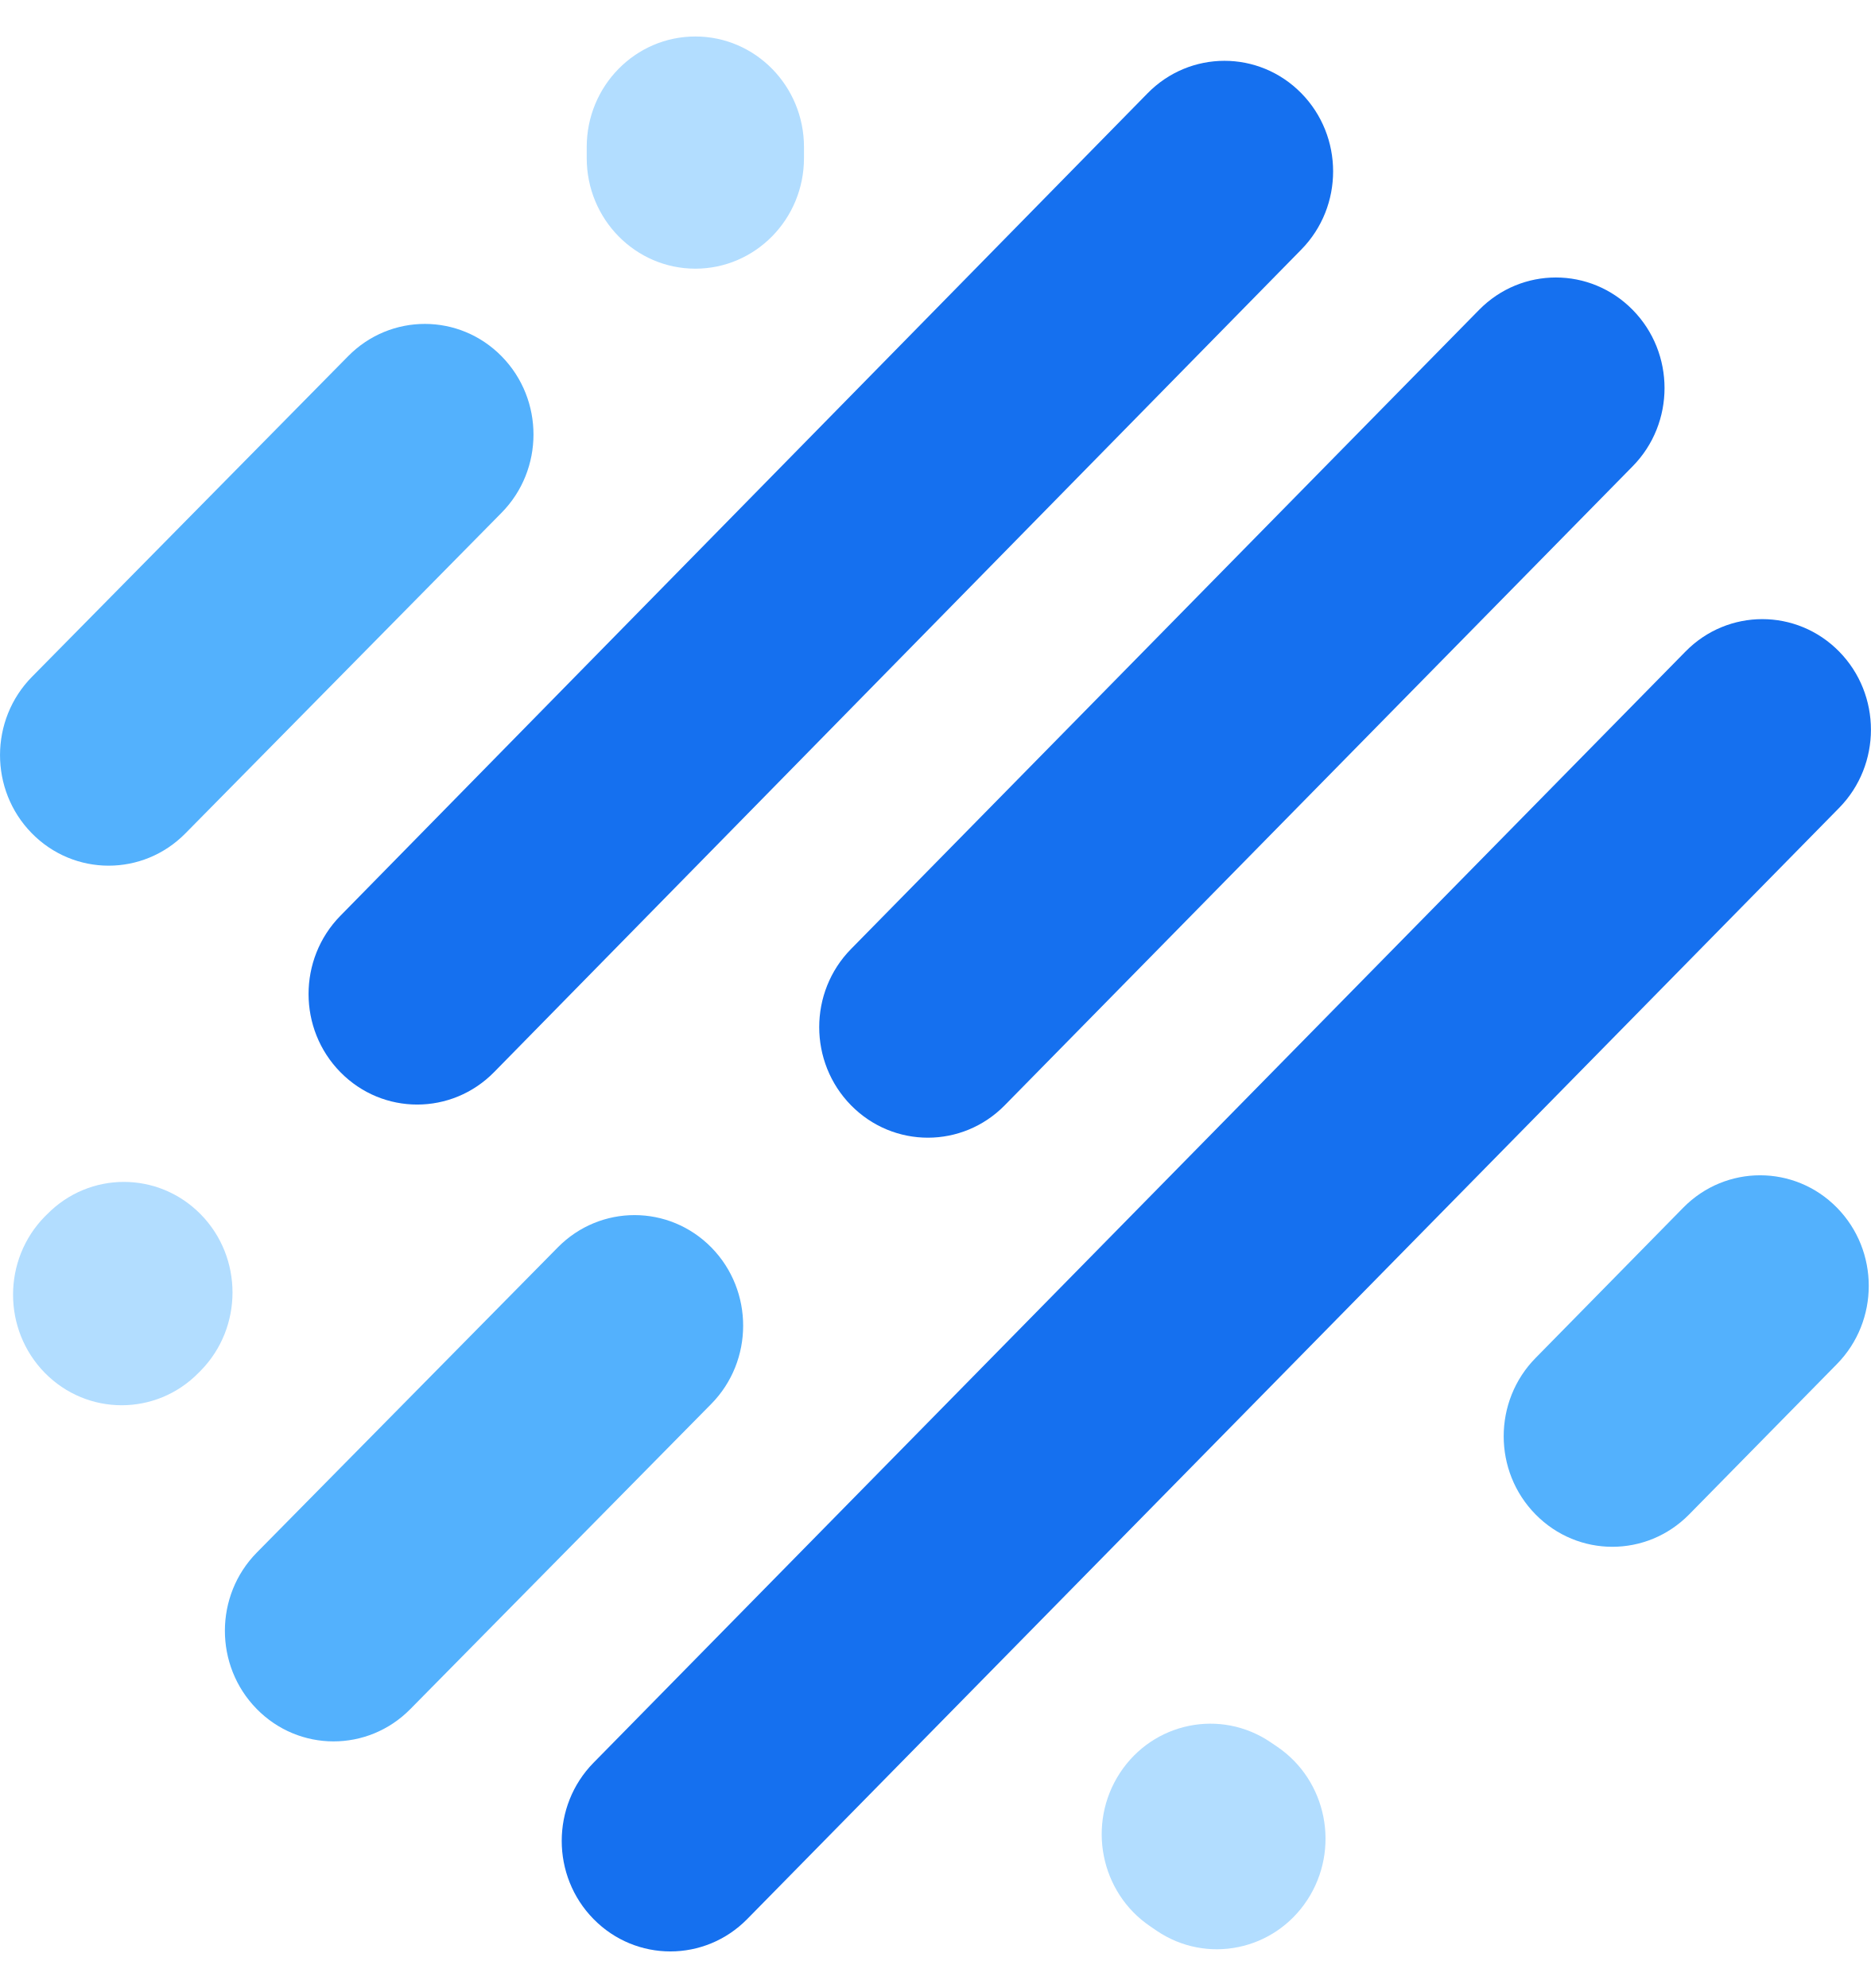
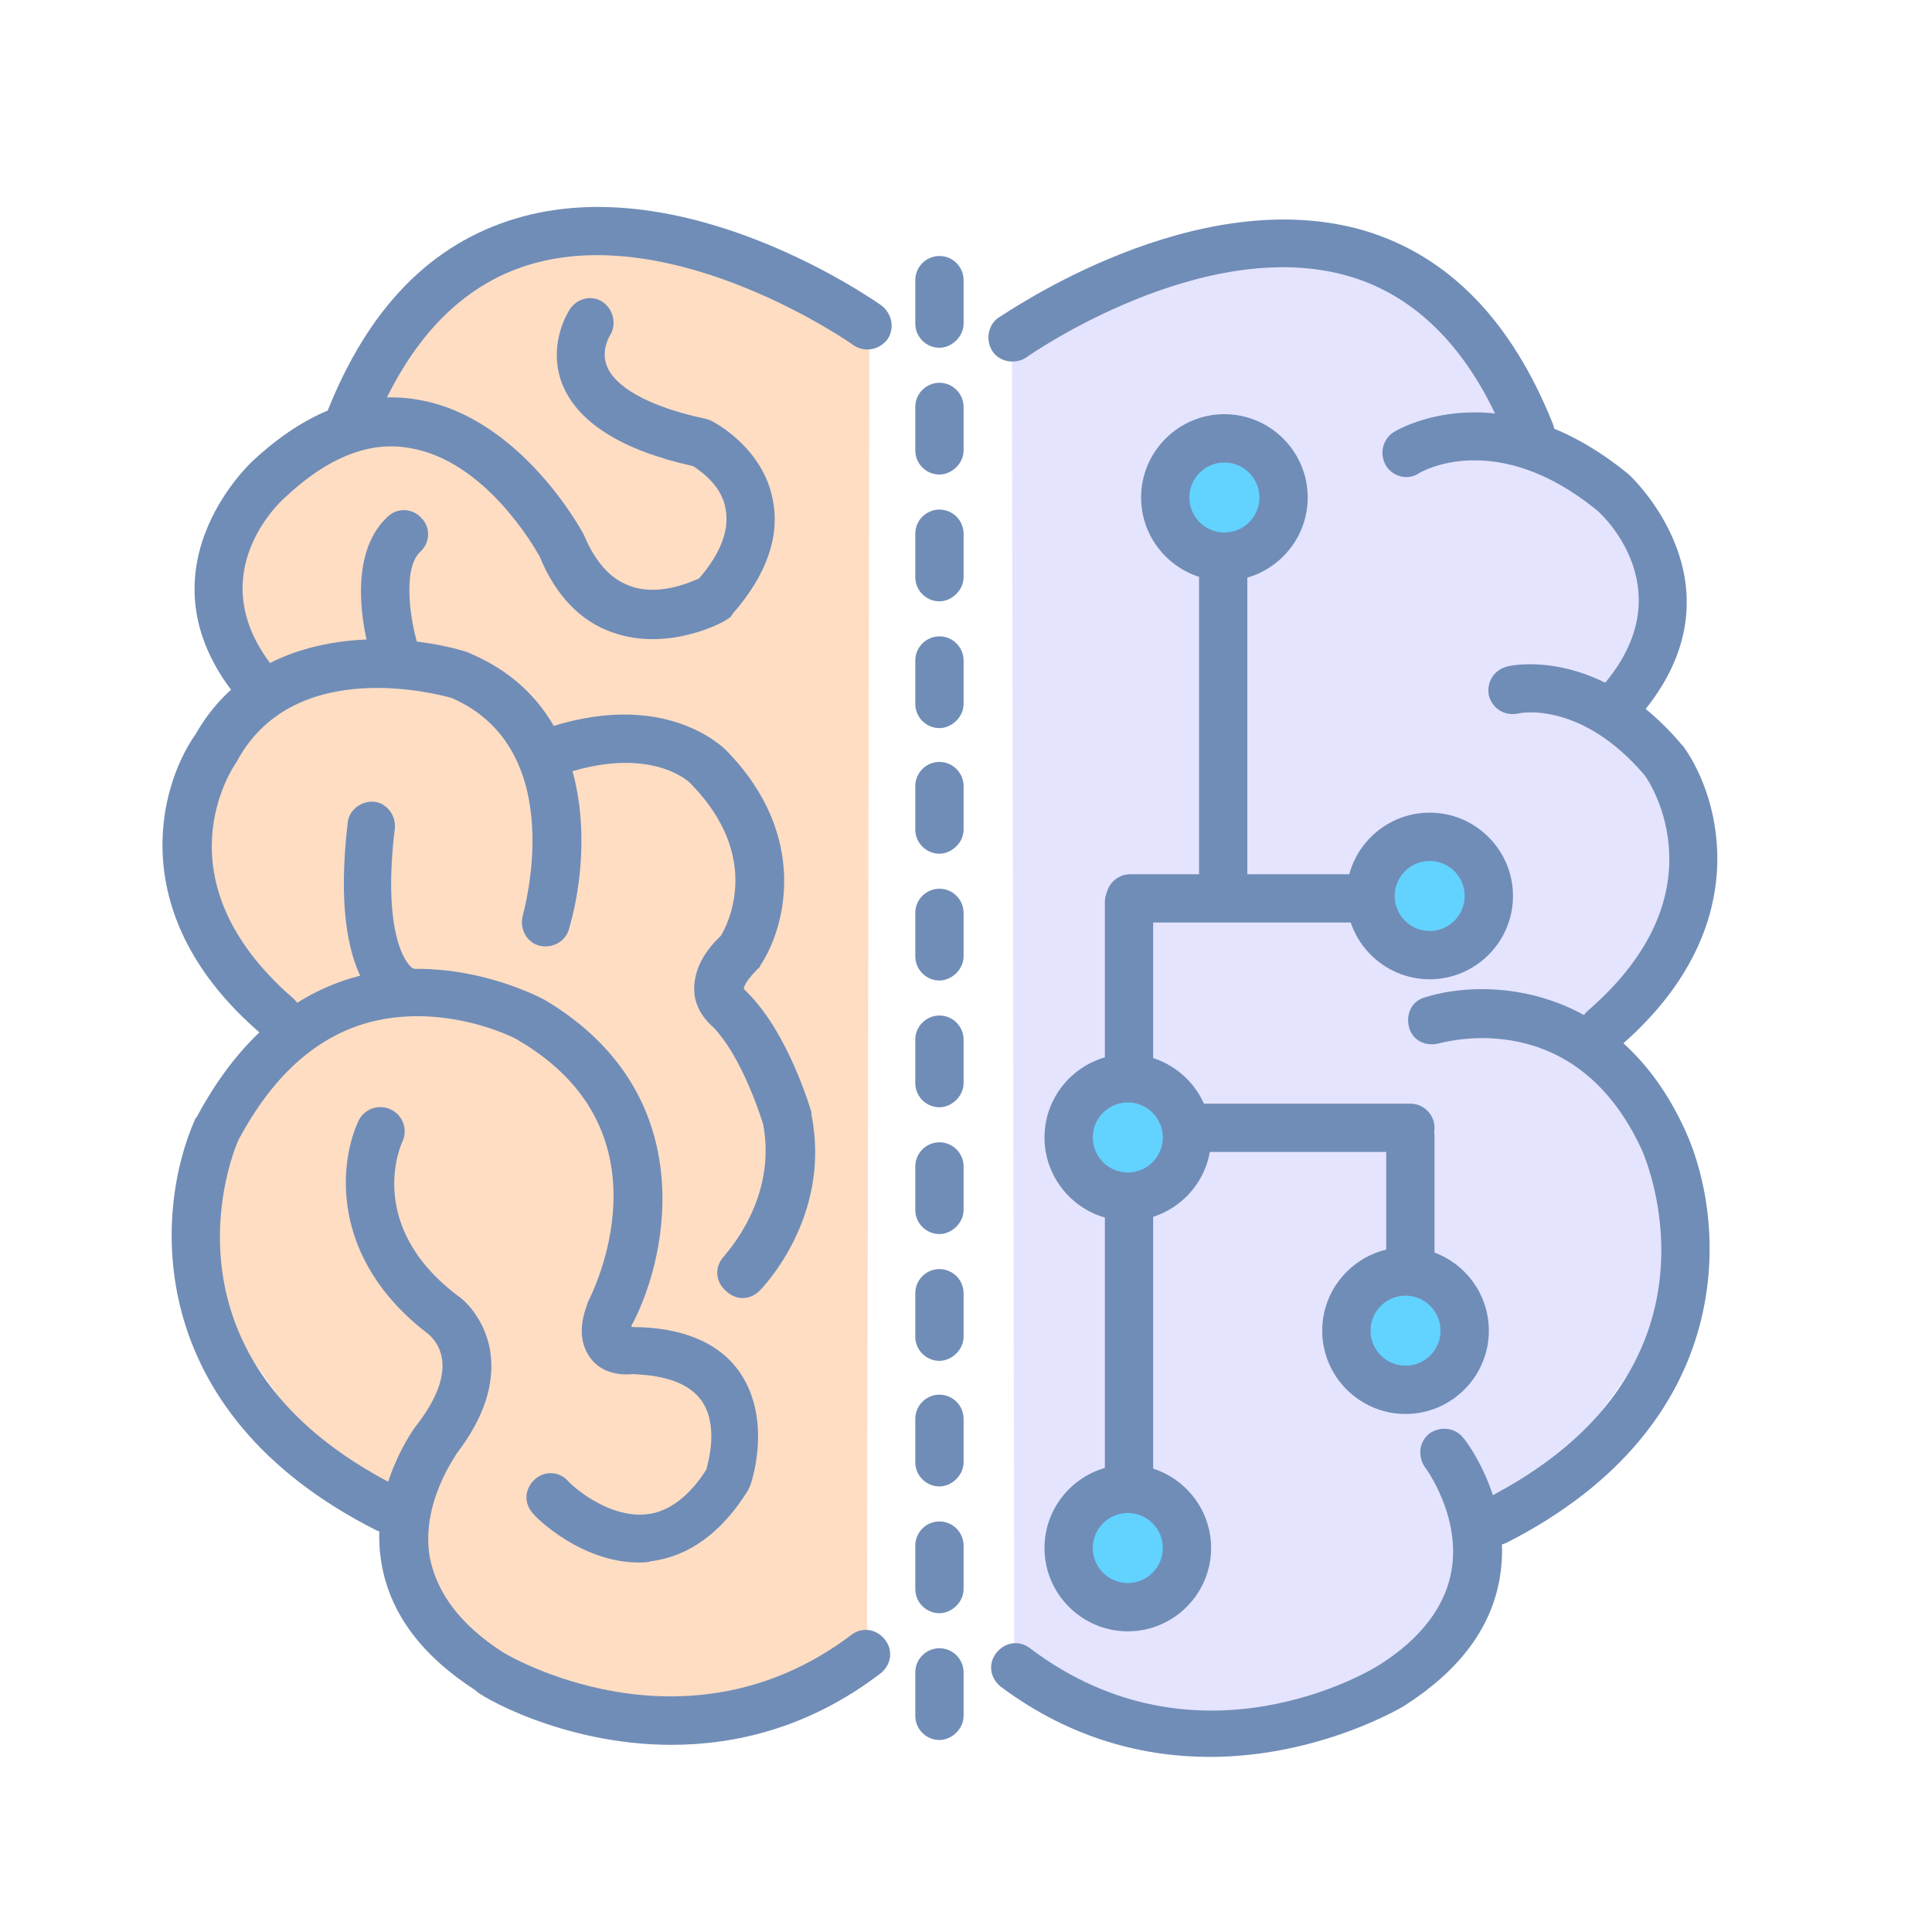
- <svg xmlns="http://www.w3.org/2000/svg" width="32" height="34" viewBox="0 0 32 34" fill="none">
-   <path fill-rule="evenodd" clip-rule="evenodd" d="M3.433 20.768C4.158 21.506 4.158 22.703 3.433 23.442L3.395 23.48C2.67 24.218 1.493 24.218 0.767 23.48C0.042 22.741 0.042 21.544 0.767 20.805L0.805 20.768C1.53 20.029 2.707 20.029 3.433 20.768Z" fill="#B2DDFF" />
-   <path fill-rule="evenodd" clip-rule="evenodd" d="M12.169 21.337C12.893 22.077 12.891 23.275 12.164 24.012L7.017 29.231C6.29 29.968 5.113 29.966 4.389 29.226C3.664 28.486 3.666 27.289 4.393 26.552L9.541 21.333C10.268 20.596 11.444 20.598 12.169 21.337Z" fill="#53B1FD" />
-   <path fill-rule="evenodd" clip-rule="evenodd" d="M19.155 30.322C19.724 29.453 20.878 29.218 21.732 29.797L21.844 29.873C22.698 30.452 22.928 31.626 22.359 32.495C21.79 33.364 20.636 33.599 19.782 33.02L19.671 32.944C18.817 32.365 18.586 31.191 19.155 30.322Z" fill="#B2DDFF" />
-   <path fill-rule="evenodd" clip-rule="evenodd" d="M31.418 20.654C32.144 21.393 32.144 22.59 31.418 23.329L28.891 25.9C28.165 26.639 26.989 26.639 26.263 25.9C25.537 25.162 25.537 23.965 26.263 23.226L28.79 20.654C29.516 19.916 30.693 19.916 31.418 20.654Z" fill="#53B1FD" />
-   <path fill-rule="evenodd" clip-rule="evenodd" d="M31.456 11.143C32.181 11.881 32.181 13.079 31.456 13.817L12.78 32.821C12.054 33.559 10.877 33.559 10.152 32.821C9.426 32.083 9.426 30.885 10.152 30.147L28.828 11.143C29.553 10.404 30.73 10.404 31.456 11.143Z" fill="#1570EF" />
-   <path fill-rule="evenodd" clip-rule="evenodd" d="M27.925 5.3C28.651 6.038 28.651 7.236 27.925 7.974L17.184 18.904C16.458 19.642 15.282 19.642 14.556 18.904C13.83 18.165 13.83 16.968 14.556 16.23L25.297 5.3C26.023 4.561 27.199 4.561 27.925 5.3Z" fill="#1570EF" />
-   <path fill-rule="evenodd" clip-rule="evenodd" d="M22.256 1.593C22.982 2.331 22.983 3.528 22.258 4.267L8.451 18.336C7.725 19.075 6.549 19.076 5.823 18.338C5.096 17.6 5.096 16.402 5.821 15.663L19.628 1.595C20.353 0.856 21.53 0.855 22.256 1.593Z" fill="#1570EF" />
-   <path fill-rule="evenodd" clip-rule="evenodd" d="M8.582 6.096C9.307 6.836 9.305 8.033 8.578 8.77L3.17 14.254C2.443 14.991 1.266 14.989 0.542 14.249C-0.182 13.51 -0.18 12.312 0.547 11.575L5.954 6.092C6.681 5.354 7.858 5.356 8.582 6.096Z" fill="#53B1FD" />
-   <path fill-rule="evenodd" clip-rule="evenodd" d="M11.893 0.624C12.919 0.624 13.751 1.471 13.751 2.515V2.704C13.751 3.748 12.919 4.595 11.893 4.595C10.867 4.595 10.035 3.748 10.035 2.704V2.515C10.035 1.471 10.867 0.624 11.893 0.624Z" fill="#B2DDFF" />
+ <svg xmlns="http://www.w3.org/2000/svg" t="1726706397664" class="icon" viewBox="0 0 1024 1024" version="1.1" p-id="1801" width="32" height="32">
+   <path d="M460.8 184.32l-1.28 690.56-125.44 42.24-71.68-19.84-33.28-51.2-14.72-28.8-46.08-48-48.64-68.48-9.6-78.08 19.2-42.24 23.04-25.6 1.28-12.8-44.8-44.8-8.32-60.8 25.6-57.6 10.24-6.4-13.44-44.16 0.64-38.4 12.16-27.52 44.8-28.8 19.84-19.2 16-53.12 85.76-44.8 53.12 11.52z" fill="#FFDDC3" p-id="1802" />
+   <path d="M185.6 235.52c5.12 0 9.6-3.2 12.16-8.32 18.56-46.72 46.72-76.16 83.2-87.04 77.44-23.04 170.88 42.24 171.52 42.88 5.76 3.84 13.44 2.56 17.92-3.2 3.84-5.76 2.56-13.44-3.2-17.92-4.48-3.2-104.32-72.96-193.92-46.08-44.8 13.44-78.08 47.36-99.84 102.4-2.56 6.4 0.64 14.08 7.04 16.64 1.92 0.64 3.84 0.64 5.12 0.64z" fill="#708DB7" p-id="1803" />
+   <path d="M137.6 377.6c3.2 0 5.76-1.28 8.32-3.2 5.12-4.48 5.76-12.8 1.28-17.92-41.6-48.64-1.28-88.32 3.84-92.8 22.4-21.12 44.8-30.08 65.92-26.24 39.68 6.4 65.92 51.84 69.12 57.6 8.32 20.48 21.76 34.56 39.04 40.32 29.44 10.24 58.88-5.76 60.16-7.04l1.92-1.28 1.28-1.92c17.92-20.48 24.96-40.96 21.12-60.16-5.12-27.52-30.72-40.96-32-41.6l-1.28-0.64-1.92-0.64c-39.04-8.32-49.92-21.12-52.48-27.52-3.84-8.32 1.28-16.64 1.28-16.64 3.84-5.76 1.92-14.08-3.84-17.92-5.76-3.84-13.44-1.92-17.28 3.84-4.48 7.04-10.88 23.04-3.84 40.32 8.32 19.84 31.36 34.56 69.12 42.88 3.84 2.56 15.36 10.24 17.28 23.04 1.92 10.88-2.56 23.04-14.08 36.48-5.76 2.56-22.4 9.6-37.12 3.84-10.24-3.84-17.92-12.8-23.68-26.24l-0.64-1.28c-1.28-2.56-33.92-62.08-87.68-71.04-29.44-5.12-58.88 5.76-87.68 32.64-0.64 0.64-64.64 59.52-5.76 128 2.56 3.84 5.76 5.12 9.6 5.12z" fill="#708DB7" p-id="1804" />
+   <path d="M147.2 551.68c3.84 0 7.04-1.28 9.6-4.48 4.48-5.12 3.84-13.44-1.28-17.92-72.96-63.36-32-122.88-30.08-125.44l0.64-1.28c30.72-55.04 106.24-34.56 113.28-32.64 63.36 27.52 37.76 114.56 37.76 115.2-1.92 7.04 1.92 14.08 8.32 16 7.04 1.92 14.08-1.92 16-8.32 11.52-38.4 16-117.76-52.48-146.56l-1.28-0.64c-35.2-10.88-110.08-16-144 43.52-19.84 28.16-37.76 96.64 34.56 158.72 3.2 3.2 5.76 3.84 8.96 3.84z" fill="#708DB7" p-id="1805" />
+   <path d="M209.28 358.4c1.28 0 2.56 0 3.84-0.64 7.04-1.92 10.24-9.6 8.32-16-3.84-12.16-8.32-40.32 1.28-49.28 5.12-4.48 5.76-12.8 0.64-17.92-4.48-5.12-12.8-5.76-17.92-0.64-24.32 22.4-10.24 70.4-8.32 75.52 1.92 5.76 7.04 8.96 12.16 8.96zM338.56 828.16c1.92 0 4.48 0 6.4-0.64 19.84-2.56 37.12-14.72 51.2-37.12l1.28-2.56c0.64-1.28 12.16-34.56-5.12-60.16-10.88-16-30.72-24.32-57.6-24.32 0 0 0-1.92 0.64-1.92 19.84-38.4 35.2-122.88-46.72-171.52-2.56-1.28-49.92-26.88-102.4-11.52-33.92 10.24-61.44 35.2-81.92 73.6l-0.64 0.64c-21.76 48-29.44 154.88 95.36 218.24 6.4 3.2 14.08 0.64 17.28-5.76s0.64-14.08-5.76-17.28c-131.84-66.56-87.68-176.64-83.84-184.32 17.28-32 39.04-52.48 65.92-60.8 42.24-12.8 82.56 8.32 82.56 8.96 82.56 48.64 38.4 134.4 36.48 138.24l-0.64 1.92c-4.48 12.16-3.2 21.76 2.56 28.8s14.72 8.32 21.76 7.68c17.92 0.64 30.08 5.12 36.48 14.08 8.96 12.8 3.84 31.36 2.56 36.48-8.96 14.08-19.84 22.4-31.36 23.68-21.76 2.56-42.24-17.28-42.24-17.92-5.12-5.12-12.8-5.12-17.92 0-5.12 5.12-5.12 12.8 0 17.92 0.64 1.28 24.96 25.6 55.68 25.6z" fill="#708DB7" p-id="1806" />
+   <path d="M214.4 537.6c5.76 0 10.88-3.84 12.16-8.96 1.92-6.4-1.28-13.44-7.68-15.36-5.12-3.2-16-21.76-9.6-74.24 0.64-7.04-4.48-13.44-10.88-14.08-7.04-0.64-13.44 4.48-14.08 10.88C174.08 522.24 204.8 535.68 211.2 537.6h3.2zM355.84 924.8c33.92 0 72.96-8.96 110.72-37.76 5.76-4.48 7.04-12.16 2.56-17.92-4.48-5.76-12.16-7.04-17.92-2.56-88.96 67.2-184.32 9.6-184.96 8.96-21.76-14.08-34.56-30.72-38.4-49.92-5.12-28.8 14.08-54.4 14.08-55.04 14.72-19.2 20.48-37.12 17.92-54.4-3.2-19.2-16-28.8-17.28-29.44-49.92-37.76-29.44-81.28-29.44-81.28 3.2-6.4 0.64-14.08-5.76-17.28s-14.08-0.64-17.28 5.76c-10.24 21.76-16 72.96 37.12 113.28 1.92 1.92 18.56 15.36-5.76 47.36-1.28 1.28-26.24 34.56-19.2 74.24 4.48 26.24 21.12 48.64 49.92 67.2 0.64 1.92 45.44 28.8 103.68 28.8zM393.6 688c3.2 0 6.4-1.28 8.96-3.84 1.28-1.28 38.4-39.04 27.52-93.44v-1.28c-0.64-1.92-12.16-41.6-33.92-63.36l-1.92-1.92c0-1.28 1.28-4.48 7.04-10.24l1.28-1.28 0.64-1.28c12.8-19.2 26.24-67.84-17.92-113.28-1.28-1.28-33.28-34.56-99.2-10.88-6.4 2.56-10.24 9.6-7.68 16.64 2.56 6.4 9.6 10.24 16.64 7.68 49.28-17.92 71.04 3.2 71.68 4.48 37.12 38.4 19.2 73.6 15.36 80-10.24 9.6-14.72 19.84-14.08 30.08 0.64 8.32 5.76 14.72 10.24 18.56 13.44 14.08 23.04 40.96 26.24 51.2 7.68 40.32-20.48 69.12-20.48 69.76-5.12 5.12-5.12 12.8 0 17.92 3.2 3.2 6.4 4.48 9.6 4.48z" fill="#708DB7" p-id="1807" />
+   <path d="M536.32 190.72l1.28 690.56 126.08 42.24 71.04-19.84 33.28-51.2 14.72-28.8 46.08-48 49.28-68.48 9.6-78.08-19.2-42.24-23.68-25.6-1.28-12.8 44.8-44.8 8.96-60.8-25.6-57.6-10.88-6.4 14.08-44.16-1.28-38.4-11.52-27.52-44.8-28.8-20.48-19.2-16-53.12-85.12-44.8-53.76 11.52z" fill="#E5E4FF" p-id="1808" />
+   <path d="M811.52 241.92c1.28 0 3.2 0 4.48-0.64 6.4-2.56 9.6-10.24 7.04-16.64-21.76-54.4-55.04-88.96-99.84-102.4-89.6-26.24-189.44 43.52-193.92 46.08-5.76 3.84-7.04 12.16-3.2 17.92 3.84 5.76 12.16 7.04 17.92 3.2 0.64-0.64 94.08-65.92 171.52-42.88 36.48 10.88 64.64 40.32 83.2 87.04 3.2 5.76 7.68 8.32 12.8 8.32z" fill="#708DB7" p-id="1809" />
+   <path d="M859.52 384c3.84 0 7.04-1.28 9.6-4.48 58.88-68.48-5.12-127.36-5.76-128-68.48-56.32-122.88-23.68-124.8-22.4-5.76 3.84-7.68 11.52-3.84 17.92 3.84 5.76 11.52 7.68 17.28 3.84 1.92-1.28 41.6-23.68 94.72 19.84 4.48 3.84 44.8 43.52 3.2 92.16-4.48 5.12-3.84 13.44 1.28 17.92 2.56 1.92 5.76 3.2 8.32 3.2z" fill="#708DB7" p-id="1810" />
+   <path d="M849.92 558.08c3.2 0 5.76-1.28 8.32-3.2 72.96-62.72 53.76-131.84 33.92-159.36l-0.64-0.64c-44.16-52.48-90.88-42.24-92.8-41.6-7.04 1.92-10.88 8.32-9.6 15.36 1.92 7.04 8.32 10.88 15.36 9.6 1.92-0.64 33.92-6.4 67.2 32.64 3.84 5.12 40.96 63.36-30.08 124.8-5.12 4.48-5.76 12.8-1.28 17.92 2.56 3.2 6.4 4.48 9.6 4.48z" fill="#708DB7" p-id="1811" />
+   <path d="M792.32 819.2c1.92 0 3.84-0.64 5.76-1.28 124.8-63.36 117.12-170.24 95.36-218.24C857.6 520.32 787.2 518.4 755.2 528.64c-7.04 1.92-10.24 8.96-8.32 16 1.92 7.04 8.96 10.24 16 8.32 3.2-0.64 72.32-20.48 107.52 56.96 1.92 4.48 50.56 117.12-83.84 184.96-6.4 3.2-8.96 10.88-5.76 17.28 2.56 4.48 7.04 7.04 11.52 7.04z" fill="#708DB7" p-id="1812" />
+   <path d="M641.28 931.2c58.24 0 103.04-26.88 103.68-27.52 28.8-18.56 45.44-40.96 49.92-67.2 7.04-40.32-17.92-72.96-19.2-74.24-4.48-5.76-12.16-6.4-17.92-2.56-5.76 4.48-6.4 12.16-2.56 17.92 0.64 0.64 19.2 26.24 14.08 55.04-3.2 18.56-16 35.84-38.4 49.92-3.84 2.56-96 58.24-184.96-8.96-5.76-4.48-13.44-3.2-17.92 2.56-4.48 5.76-3.2 13.44 2.56 17.92 37.76 28.16 76.8 37.12 110.72 37.12z" fill="#708DB7" p-id="1813" />
+   <path d="M648.96 263.68m-31.36 0a31.36 31.36 0 1 0 62.72 0 31.36 31.36 0 1 0-62.72 0Z" fill="#62D2FF" p-id="1814" />
+   <path d="M604.8 263.68c0-24.32 19.84-44.16 44.16-44.16s44.16 19.84 44.16 44.16-19.84 44.16-44.16 44.16-44.16-19.84-44.16-44.16z m25.6 0c0 10.24 8.32 18.56 18.56 18.56s18.56-8.32 18.56-18.56-8.32-18.56-18.56-18.56-18.56 8.32-18.56 18.56z" fill="#708DB7" p-id="1815" />
+   <path d="M757.76 474.88m-31.36 0a31.36 31.36 0 1 0 62.72 0 31.36 31.36 0 1 0-62.72 0Z" fill="#62D2FF" p-id="1816" />
+   <path d="M713.6 474.88c0-24.32 19.84-44.16 44.16-44.16s44.16 19.84 44.16 44.16-19.84 44.16-44.16 44.16-44.16-19.84-44.16-44.16z m25.6 0c0 10.24 8.32 18.56 18.56 18.56s18.56-8.32 18.56-18.56-8.32-18.56-18.56-18.56-18.56 8.32-18.56 18.56z" fill="#708DB7" p-id="1817" />
+   <path d="M597.76 602.88m-31.36 0a31.36 31.36 0 1 0 62.72 0 31.36 31.36 0 1 0-62.72 0Z" fill="#62D2FF" p-id="1818" />
+   <path d="M553.6 602.88c0-24.32 19.84-44.16 44.16-44.16s44.16 19.84 44.16 44.16-19.84 44.16-44.16 44.16-44.16-19.84-44.16-44.16z m25.6 0c0 10.24 8.32 18.56 18.56 18.56s18.56-8.32 18.56-18.56-8.32-18.56-18.56-18.56-18.56 8.32-18.56 18.56z" fill="#708DB7" p-id="1819" />
+   <path d="M597.76 820.48m-31.36 0a31.36 31.36 0 1 0 62.72 0 31.36 31.36 0 1 0-62.72 0Z" fill="#62D2FF" p-id="1820" />
+   <path d="M553.6 820.48c0-24.32 19.84-44.16 44.16-44.16s44.16 19.84 44.16 44.16-19.84 44.16-44.16 44.16-44.16-19.84-44.16-44.16z m25.6 0c0 10.24 8.32 18.56 18.56 18.56s18.56-8.32 18.56-18.56-8.32-18.56-18.56-18.56-18.56 8.32-18.56 18.56z" fill="#708DB7" p-id="1821" />
+   <path d="M744.96 705.28m-31.36 0a31.36 31.36 0 1 0 62.72 0 31.36 31.36 0 1 0-62.72 0Z" fill="#62D2FF" p-id="1822" />
+   <path d="M700.8 705.28c0-24.32 19.84-44.16 44.16-44.16s44.16 19.84 44.16 44.16-19.84 44.16-44.16 44.16-44.16-19.84-44.16-44.16z m25.6 0c0 10.24 8.32 18.56 18.56 18.56s18.56-8.32 18.56-18.56-8.32-18.56-18.56-18.56-18.56 8.32-18.56 18.56zM497.92 184.32c-7.04 0-12.8-5.76-12.8-12.8v-23.04c0-7.04 5.76-12.8 12.8-12.8s12.8 5.76 12.8 12.8v23.04c0 7.04-6.4 12.8-12.8 12.8zM497.92 251.52c-7.04 0-12.8-5.76-12.8-12.8v-23.04c0-7.04 5.76-12.8 12.8-12.8s12.8 5.76 12.8 12.8v23.04c0 7.04-6.4 12.8-12.8 12.8zM497.92 318.72c-7.04 0-12.8-5.76-12.8-12.8v-23.04c0-7.04 5.76-12.8 12.8-12.8s12.8 5.76 12.8 12.8v23.04c0 7.04-6.4 12.8-12.8 12.8zM497.92 385.92c-7.04 0-12.8-5.76-12.8-12.8v-23.04c0-7.04 5.76-12.8 12.8-12.8s12.8 5.76 12.8 12.8v23.04c0 7.04-6.4 12.8-12.8 12.8zM497.92 452.48c-7.04 0-12.8-5.76-12.8-12.8v-23.04c0-7.04 5.76-12.8 12.8-12.8s12.8 5.76 12.8 12.8v23.04c0 7.04-6.4 12.8-12.8 12.8zM497.92 519.68c-7.04 0-12.8-5.76-12.8-12.8v-23.04c0-7.04 5.76-12.8 12.8-12.8s12.8 5.76 12.8 12.8v23.04c0 7.04-6.4 12.8-12.8 12.8zM497.92 586.88c-7.04 0-12.8-5.76-12.8-12.8v-23.04c0-7.04 5.76-12.8 12.8-12.8s12.8 5.76 12.8 12.8v23.04c0 7.04-6.4 12.8-12.8 12.8zM497.92 654.08c-7.04 0-12.8-5.76-12.8-12.8v-23.04c0-7.04 5.76-12.8 12.8-12.8s12.8 5.76 12.8 12.8v23.04c0 7.04-6.4 12.8-12.8 12.8zM497.92 721.28c-7.04 0-12.8-5.76-12.8-12.8v-23.04c0-7.04 5.76-12.8 12.8-12.8s12.8 5.76 12.8 12.8v23.04c0 7.04-6.4 12.8-12.8 12.8zM497.92 787.84c-7.04 0-12.8-5.76-12.8-12.8v-23.04c0-7.04 5.76-12.8 12.8-12.8s12.8 5.76 12.8 12.8v23.04c0 7.04-6.4 12.8-12.8 12.8zM497.92 855.04c-7.04 0-12.8-5.76-12.8-12.8V819.2c0-7.04 5.76-12.8 12.8-12.8s12.8 5.76 12.8 12.8v23.04c0 7.04-6.4 12.8-12.8 12.8zM497.92 922.24c-7.04 0-12.8-5.76-12.8-12.8v-23.04c0-7.04 5.76-12.8 12.8-12.8s12.8 5.76 12.8 12.8v23.04c0 7.04-6.4 12.8-12.8 12.8zM598.4 795.52c7.04 0 12.8-5.76 12.8-12.8v-140.8c0-7.04-5.76-12.8-12.8-12.8s-12.8 5.76-12.8 12.8v140.8c0 7.04 5.76 12.8 12.8 12.8z" fill="#708DB7" p-id="1823" />
+   <path d="M747.52 681.6c7.04 0 12.8-5.76 12.8-12.8V602.24c0-7.04-5.76-12.8-12.8-12.8s-12.8 5.76-12.8 12.8v67.2c0 6.4 5.76 12.16 12.8 12.16zM598.4 576c7.04 0 12.8-5.76 12.8-12.8V478.08c0-7.04-5.76-12.8-12.8-12.8s-12.8 5.76-12.8 12.8V563.2c0 7.04 5.76 12.8 12.8 12.8z" fill="#708DB7" p-id="1824" />
+   <path d="M734.72 476.16c0-7.04-5.76-12.8-12.8-12.8H599.04c-7.04 0-12.8 5.76-12.8 12.8s5.76 12.8 12.8 12.8h122.88c7.04 0 12.8-5.76 12.8-12.8zM760.32 597.76c0-7.04-5.76-12.8-12.8-12.8H629.76c-7.04 0-12.8 5.76-12.8 12.8s5.76 12.8 12.8 12.8h117.76c7.04 0 12.8-5.76 12.8-12.8z" fill="#708DB7" p-id="1825" />
+   <path d="M648.32 480c7.04 0 12.8-5.76 12.8-12.8V300.8c0-7.04-5.76-12.8-12.8-12.8s-12.8 5.76-12.8 12.8v166.4c0 7.04 5.76 12.8 12.8 12.8z" fill="#708DB7" p-id="1826" />
</svg>
